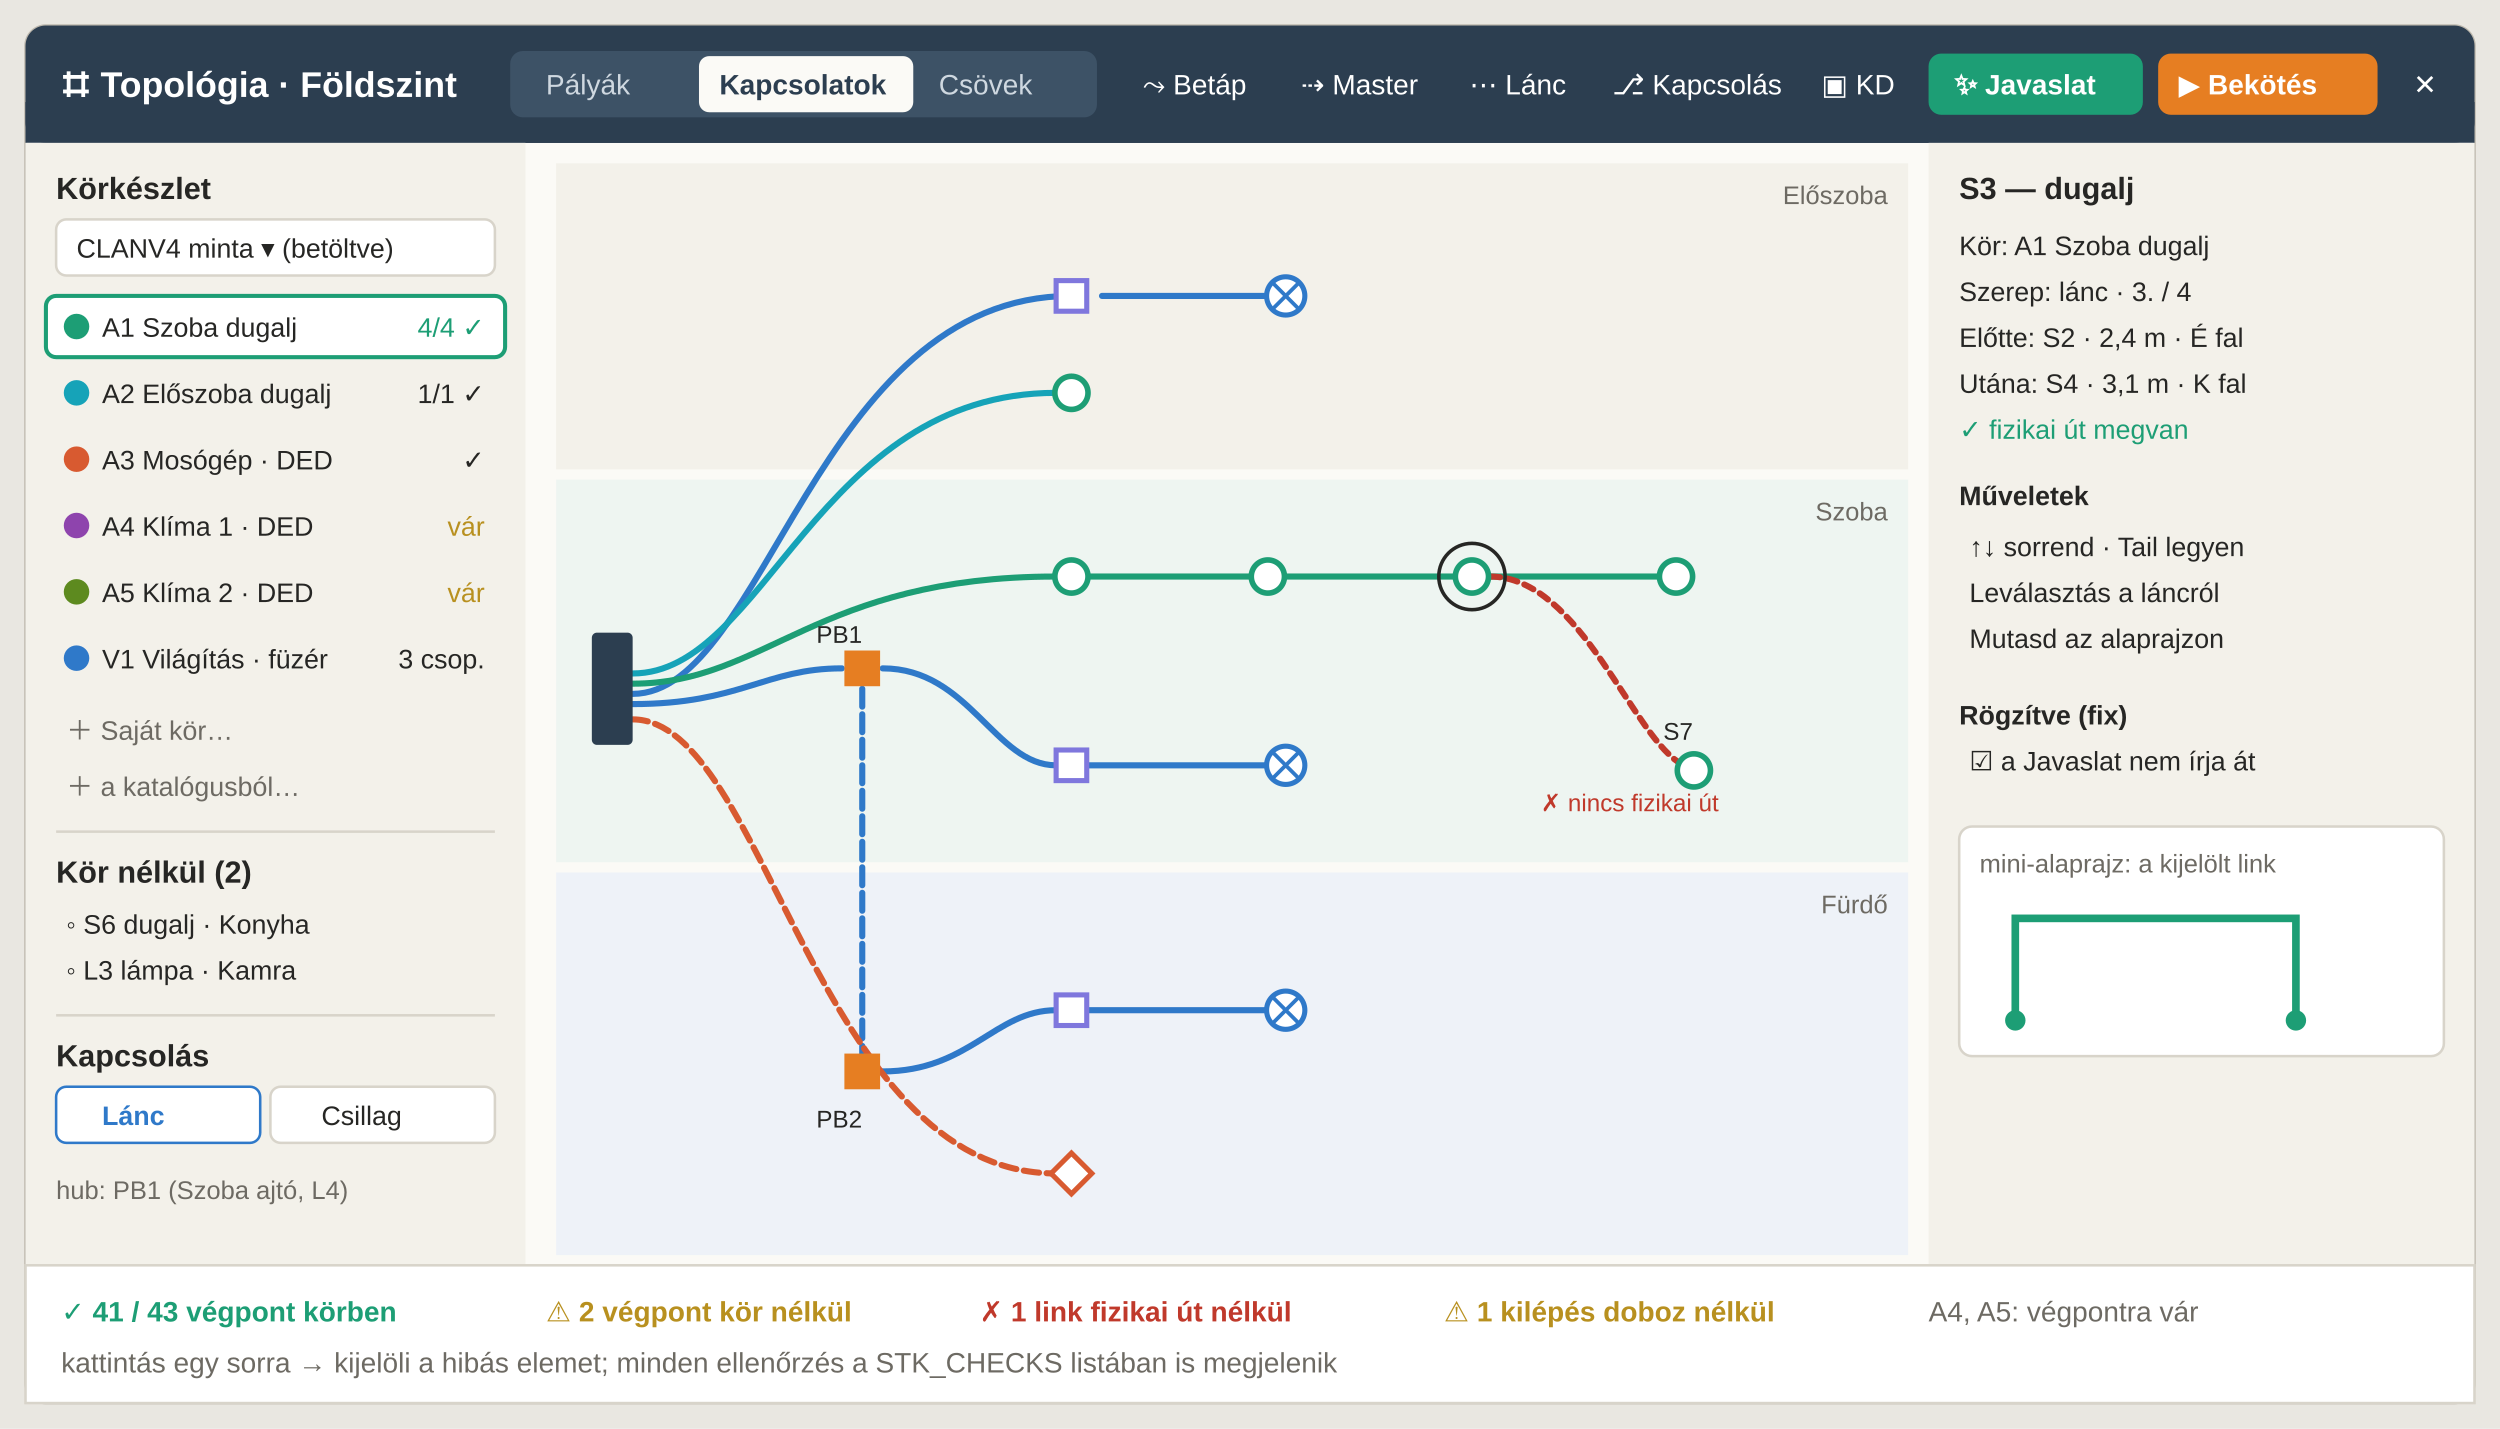
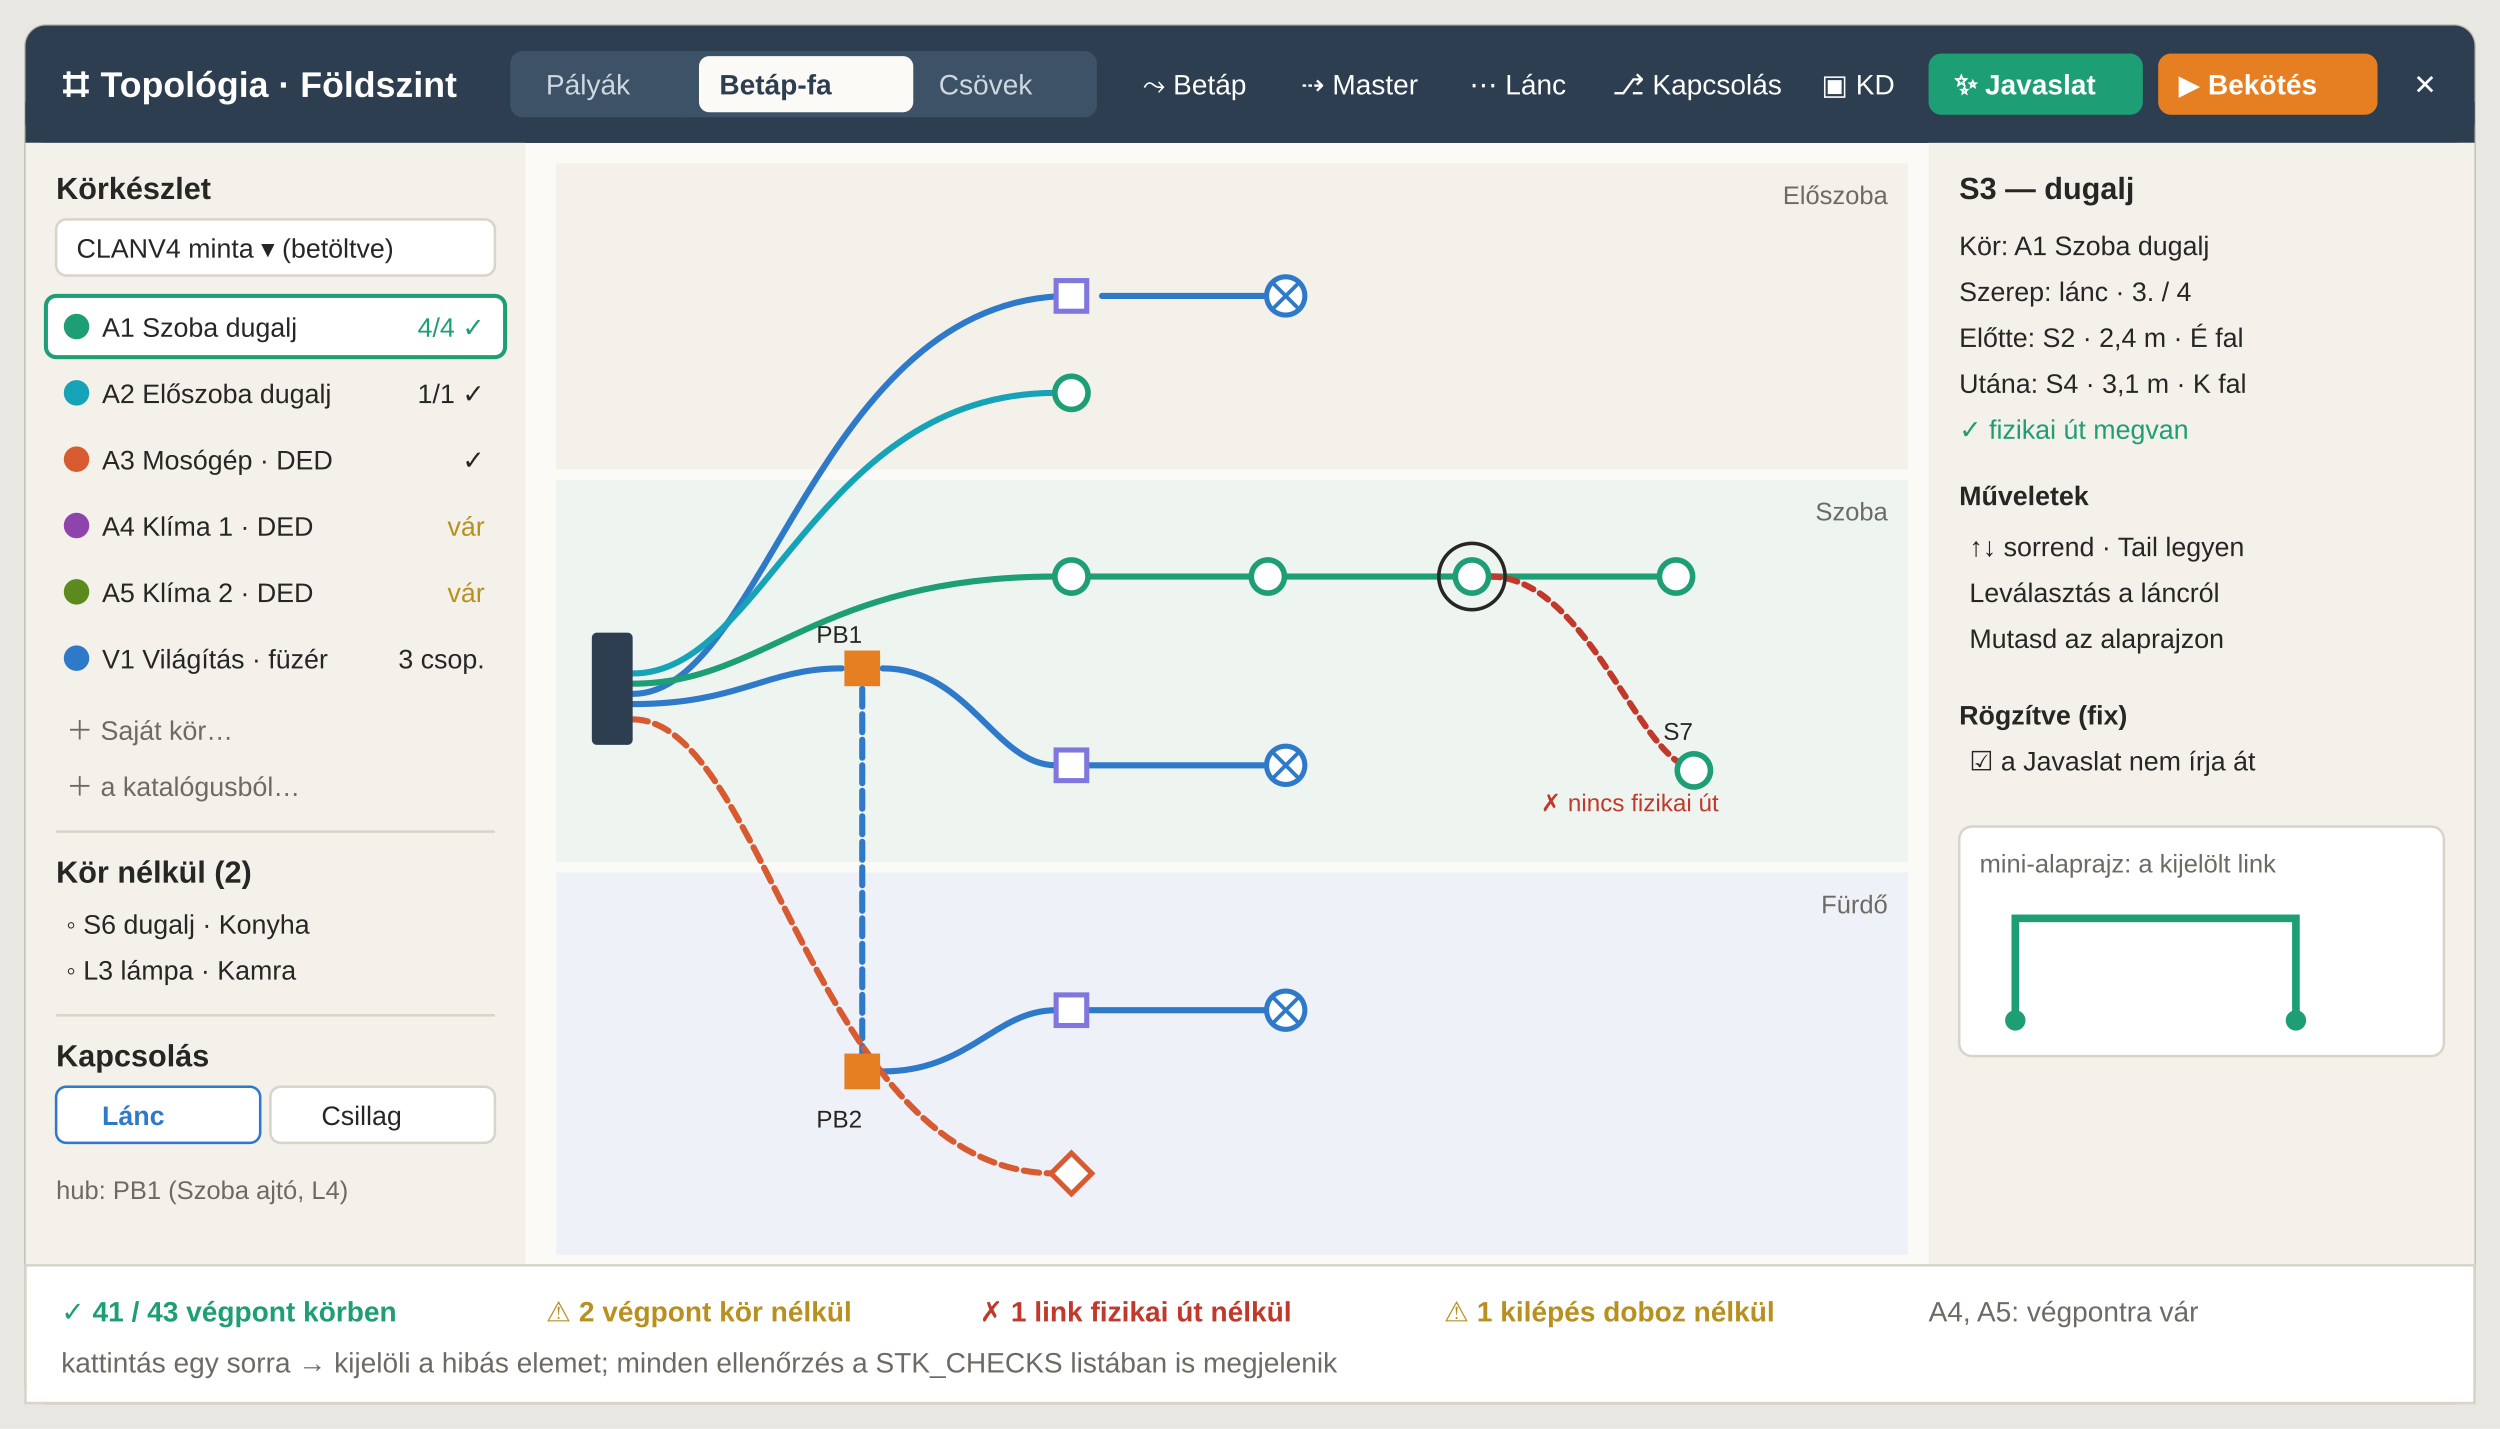
<svg xmlns="http://www.w3.org/2000/svg" viewBox="0 0 980 560" width="980" height="560" font-family="Segoe UI,Arial,sans-serif">
  <defs>
    <g id="soc">
      <circle r="6.5" fill="#fff" stroke="#1d9e75" stroke-width="2.2" />
    </g>
    <g id="lmp">
      <circle r="7.5" fill="#fff" stroke="#2f79c9" stroke-width="2" />
      <path d="M-5.3,-5.3 L5.3,5.3 M5.3,-5.3 L-5.3,5.3" stroke="#2f79c9" stroke-width="1.5" />
    </g>
    <g id="swi">
      <rect x="-6" y="-6" width="12" height="12" fill="#fff" stroke="#7f77dd" stroke-width="2" />
    </g>
    <g id="ded">
      <path d="M0,-8 l8,8 l-8,8 l-8,-8 z" fill="#fff" stroke="#d85a30" stroke-width="2" />
    </g>
    <g id="kd">
      <rect x="-7" y="-7" width="14" height="14" fill="#e67e22" />
    </g>
  </defs>
  <rect width="980" height="560" fill="#e9e7e1" />
  <rect x="10" y="10" width="960" height="540" rx="8" fill="#fbfaf6" stroke="#bdb8ad" />
  <rect x="10" y="10" width="960" height="46" rx="8" fill="#2c3e50" />
  <rect x="10" y="40" width="960" height="16" fill="#2c3e50" />
  <text x="24" y="38" font-size="14" font-weight="700" fill="#fff">⌗ Topológia · Földszint</text>
  <g font-size="11">
    <rect x="200" y="20" width="230" height="26" rx="5" fill="#3d5266" />
    <rect x="202" y="22" width="70" height="22" rx="4" fill="#3d5266" />
    <text x="214" y="37" fill="#cfd8e0">Pályák</text>
    <rect x="274" y="22" width="84" height="22" rx="4" fill="#fbfaf6" />
-     <text x="282" y="37" fill="#2c3e50" font-weight="700">Kapcsolatok</text>
+     <text x="282" y="37" fill="#2c3e50" font-weight="700">Betáp-fa</text>
    <text x="368" y="37" fill="#cfd8e0">Csövek</text>
    <g fill="#fff">
      <text x="448" y="37">⤳ Betáp</text>
      <text x="510" y="37">⇢ Master</text>
      <text x="576" y="37">⋯ Lánc</text>
      <text x="632" y="37">⎇ Kapcsolás</text>
      <text x="714" y="37">▣ KD</text>
    </g>
    <rect x="756" y="21" width="84" height="24" rx="5" fill="#1d9e75" />
    <text x="766" y="37" fill="#fff" font-weight="700">✨ Javaslat</text>
    <rect x="846" y="21" width="86" height="24" rx="5" fill="#e67e22" />
    <text x="854" y="37" fill="#fff" font-weight="700">▶ Bekötés</text>
    <text x="946" y="37" fill="#fff">✕</text>
  </g>
  <rect x="10" y="56" width="196" height="440" fill="#f3f1ea" />
  <text x="22" y="78" font-size="12" font-weight="700" fill="#262624">Körkészlet</text>
  <rect x="22" y="86" width="172" height="22" rx="4" fill="#fff" stroke="#d8d4ca" />
  <text x="30" y="101" font-size="10.5" fill="#262624">CLANV4 minta ▾  (betöltve)</text>
  <g font-size="10.5" fill="#262624">
    <rect x="18" y="116" width="180" height="24" rx="4" fill="#fff" stroke="#1d9e75" stroke-width="1.6" />
    <circle cx="30" cy="128" r="5" fill="#1d9e75" />
    <text x="40" y="132">A1 Szoba dugalj</text>
    <text x="190" y="132" text-anchor="end" fill="#1d9e75">4/4 ✓</text>
    <circle cx="30" cy="154" r="5" fill="#16a3b8" />
    <text x="40" y="158">A2 Előszoba dugalj</text>
    <text x="190" y="158" text-anchor="end">1/1 ✓</text>
    <circle cx="30" cy="180" r="5" fill="#d85a30" />
    <text x="40" y="184">A3 Mosógép · DED</text>
    <text x="190" y="184" text-anchor="end">✓</text>
    <circle cx="30" cy="206" r="5" fill="#8e44ad" />
    <text x="40" y="210">A4 Klíma 1 · DED</text>
    <text x="190" y="210" text-anchor="end" fill="#b8901f">vár</text>
    <circle cx="30" cy="232" r="5" fill="#5d8a1f" />
    <text x="40" y="236">A5 Klíma 2 · DED</text>
    <text x="190" y="236" text-anchor="end" fill="#b8901f">vár</text>
    <circle cx="30" cy="258" r="5" fill="#2f79c9" />
    <text x="40" y="262">V1 Világítás · füzér</text>
    <text x="190" y="262" text-anchor="end">3 csop.</text>
    <text x="26" y="290" fill="#6d6a63">＋ Saját kör…</text>
    <text x="26" y="312" fill="#6d6a63">＋ a katalógusból…</text>
  </g>
  <path d="M22,326 H194" stroke="#d8d4ca" />
  <text x="22" y="346" font-size="12" font-weight="700" fill="#262624">Kör nélkül (2)</text>
  <g font-size="10.5" fill="#262624">
    <text x="26" y="366">◦ S6 dugalj · Konyha</text>
    <text x="26" y="384">◦ L3 lámpa · Kamra</text>
  </g>
  <path d="M22,398 H194" stroke="#d8d4ca" />
  <text x="22" y="418" font-size="12" font-weight="700" fill="#262624">Kapcsolás</text>
  <g font-size="10.5">
    <rect x="22" y="426" width="80" height="22" rx="4" fill="#fff" stroke="#2f79c9" />
    <text x="40" y="441" fill="#2f79c9" font-weight="700">Lánc</text>
    <rect x="106" y="426" width="88" height="22" rx="4" fill="#fff" stroke="#d8d4ca" />
    <text x="126" y="441" fill="#262624">Csillag</text>
  </g>
  <text x="22" y="470" font-size="10" fill="#6d6a63">hub: PB1 (Szoba ajtó, L4)</text>
  <g>
    <rect x="218" y="64" width="530" height="120" fill="#f3f1ea" />
    <text x="740" y="80" font-size="10" fill="#6d6a63" text-anchor="end">Előszoba</text>
    <rect x="218" y="188" width="530" height="150" fill="#eef5f1" />
    <text x="740" y="204" font-size="10" fill="#6d6a63" text-anchor="end">Szoba</text>
    <rect x="218" y="342" width="530" height="150" fill="#eef2f8" />
    <text x="740" y="358" font-size="10" fill="#6d6a63" text-anchor="end">Fürdő</text>
    <g fill="none" stroke-width="2.4" stroke-linecap="round">
      <path d="M248,276 C290,276 300,262 330,262" stroke="#2f79c9" />
      <path d="M338,270 V420" stroke="#2f79c9" stroke-dasharray="7 3" />
      <path d="M248,272 C300,272 320,116 420,116" stroke="#2f79c9" />
      <path d="M432,116 H496" stroke="#2f79c9" />
      <path d="M346,262 C380,262 390,300 414,300" stroke="#2f79c9" />
      <path d="M426,300 H496" stroke="#2f79c9" />
      <path d="M346,420 C380,420 390,396 414,396" stroke="#2f79c9" />
      <path d="M426,396 H496" stroke="#2f79c9" />
      <path d="M248,268 C300,268 320,226 414,226" stroke="#1d9e75" />
      <path d="M426,226 H490 M504,226 H570 M584,226 H650" stroke="#1d9e75" />
      <path d="M248,264 C300,264 320,154 414,154" stroke="#16a3b8" />
      <path d="M248,282 C300,282 320,460 414,460" stroke="#d85a30" stroke-dasharray="6 3" />
      <path d="M584,226 C620,226 640,290 660,300" stroke="#c0392b" stroke-dasharray="4 3" />
    </g>
    <rect x="232" y="248" width="16" height="44" rx="2" fill="#2c3e50" />
    <use href="#kd" x="338" y="262" />
    <use href="#kd" x="338" y="420" />
    <use href="#swi" x="420" y="116" />
    <use href="#lmp" x="504" y="116" />
    <use href="#soc" x="420" y="154" />
    <use href="#soc" x="420" y="226" />
    <use href="#soc" x="497" y="226" />
    <use href="#soc" x="577" y="226" />
    <use href="#soc" x="657" y="226" />
    <use href="#swi" x="420" y="300" />
    <use href="#lmp" x="504" y="300" />
    <use href="#swi" x="420" y="396" />
    <use href="#lmp" x="504" y="396" />
    <use href="#ded" x="420" y="460" />
    <use href="#soc" x="664" y="302" />
    <text x="652" y="290" font-size="9.5" fill="#262624">S7</text>
    <circle cx="577" cy="226" r="13" fill="none" stroke="#262624" stroke-width="1.4" />
    <text x="604" y="318" font-size="9.5" fill="#c0392b">✗ nincs fizikai út</text>
    <g font-size="9.5" fill="#262624">
      <text x="320" y="252">PB1</text>
      <text x="320" y="442">PB2</text>
    </g>
  </g>
  <rect x="756" y="56" width="214" height="440" fill="#f3f1ea" />
  <text x="768" y="78" font-size="12" font-weight="700" fill="#262624">S3 — dugalj</text>
  <g font-size="10.5" fill="#262624">
    <text x="768" y="100">Kör: A1 Szoba dugalj</text>
    <text x="768" y="118">Szerep: lánc · 3. / 4</text>
    <text x="768" y="136">Előtte: S2 · 2,4 m · É fal</text>
    <text x="768" y="154">Utána: S4 · 3,1 m · K fal</text>
    <text x="768" y="172" fill="#1d9e75">✓ fizikai út megvan</text>
    <text x="768" y="198" font-weight="700">Műveletek</text>
    <text x="772" y="218">↑↓ sorrend · Tail legyen</text>
    <text x="772" y="236">Leválasztás a láncról</text>
    <text x="772" y="254">Mutasd az alaprajzon</text>
    <text x="768" y="284" font-weight="700">Rögzítve (fix)</text>
    <text x="772" y="302">☑ a Javaslat nem írja át</text>
  </g>
  <rect x="768" y="324" width="190" height="90" rx="5" fill="#fff" stroke="#d8d4ca" />
  <text x="776" y="342" font-size="10" fill="#6d6a63">mini-alaprajz: a kijelölt link</text>
  <path d="M790,400 V360 H900 V400" fill="none" stroke="#1d9e75" stroke-width="3" />
  <circle cx="790" cy="400" r="4" fill="#1d9e75" />
  <circle cx="900" cy="400" r="4" fill="#1d9e75" />
  <rect x="10" y="496" width="960" height="54" fill="#fff" stroke="#d8d4ca" />
  <g font-size="11">
    <text x="24" y="518" fill="#1d9e75" font-weight="700">✓ 41 / 43 végpont körben</text>
    <text x="214" y="518" fill="#b8901f" font-weight="700">⚠ 2 végpont kör nélkül</text>
    <text x="384" y="518" fill="#c0392b" font-weight="700">✗ 1 link fizikai út nélkül</text>
    <text x="566" y="518" fill="#b8901f" font-weight="700">⚠ 1 kilépés doboz nélkül</text>
    <text x="756" y="518" fill="#6d6a63">A4, A5: végpontra vár</text>
    <text x="24" y="538" fill="#6d6a63">kattintás egy sorra → kijelöli a hibás elemet; minden ellenőrzés a STK_CHECKS listában is megjelenik</text>
  </g>
</svg>
